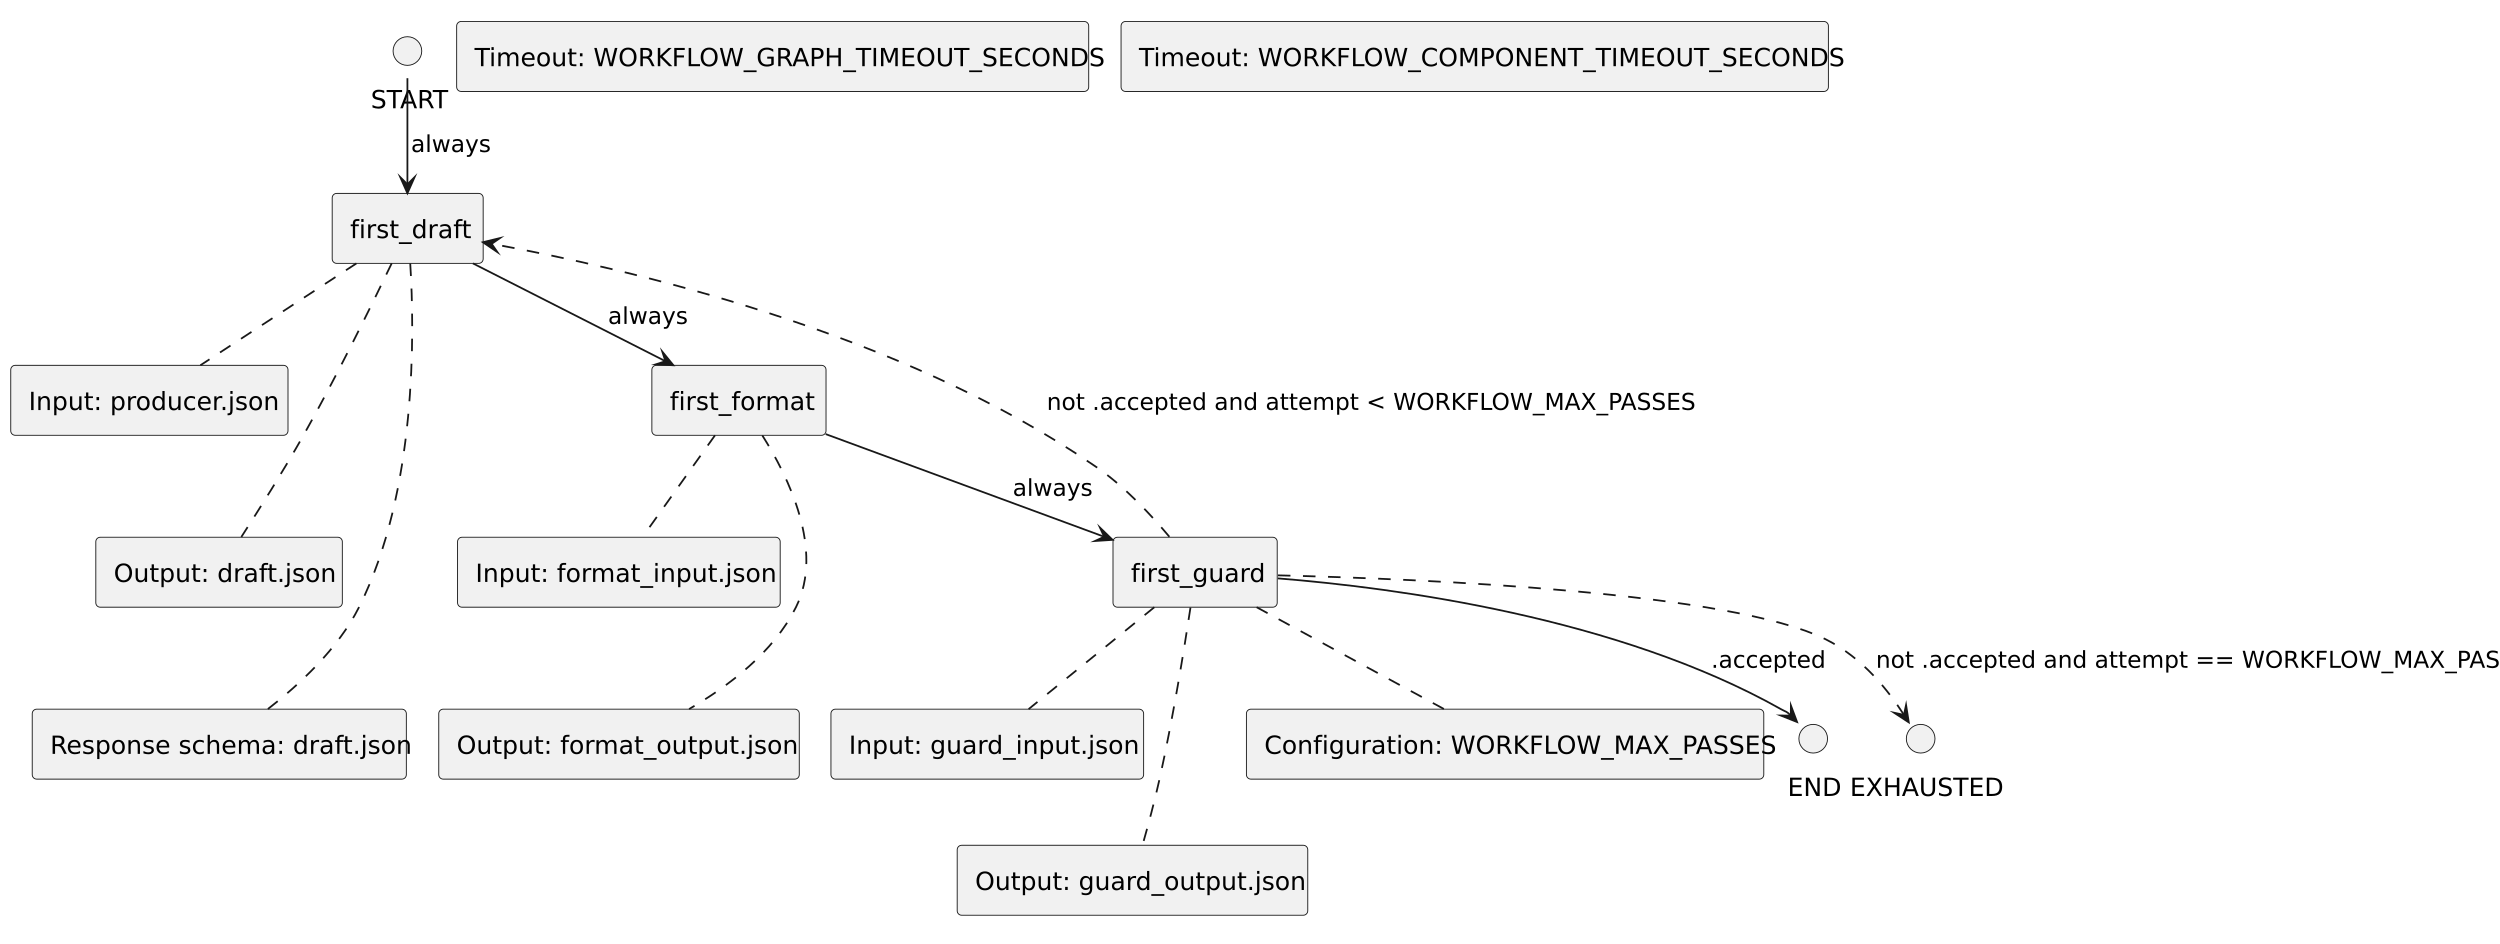
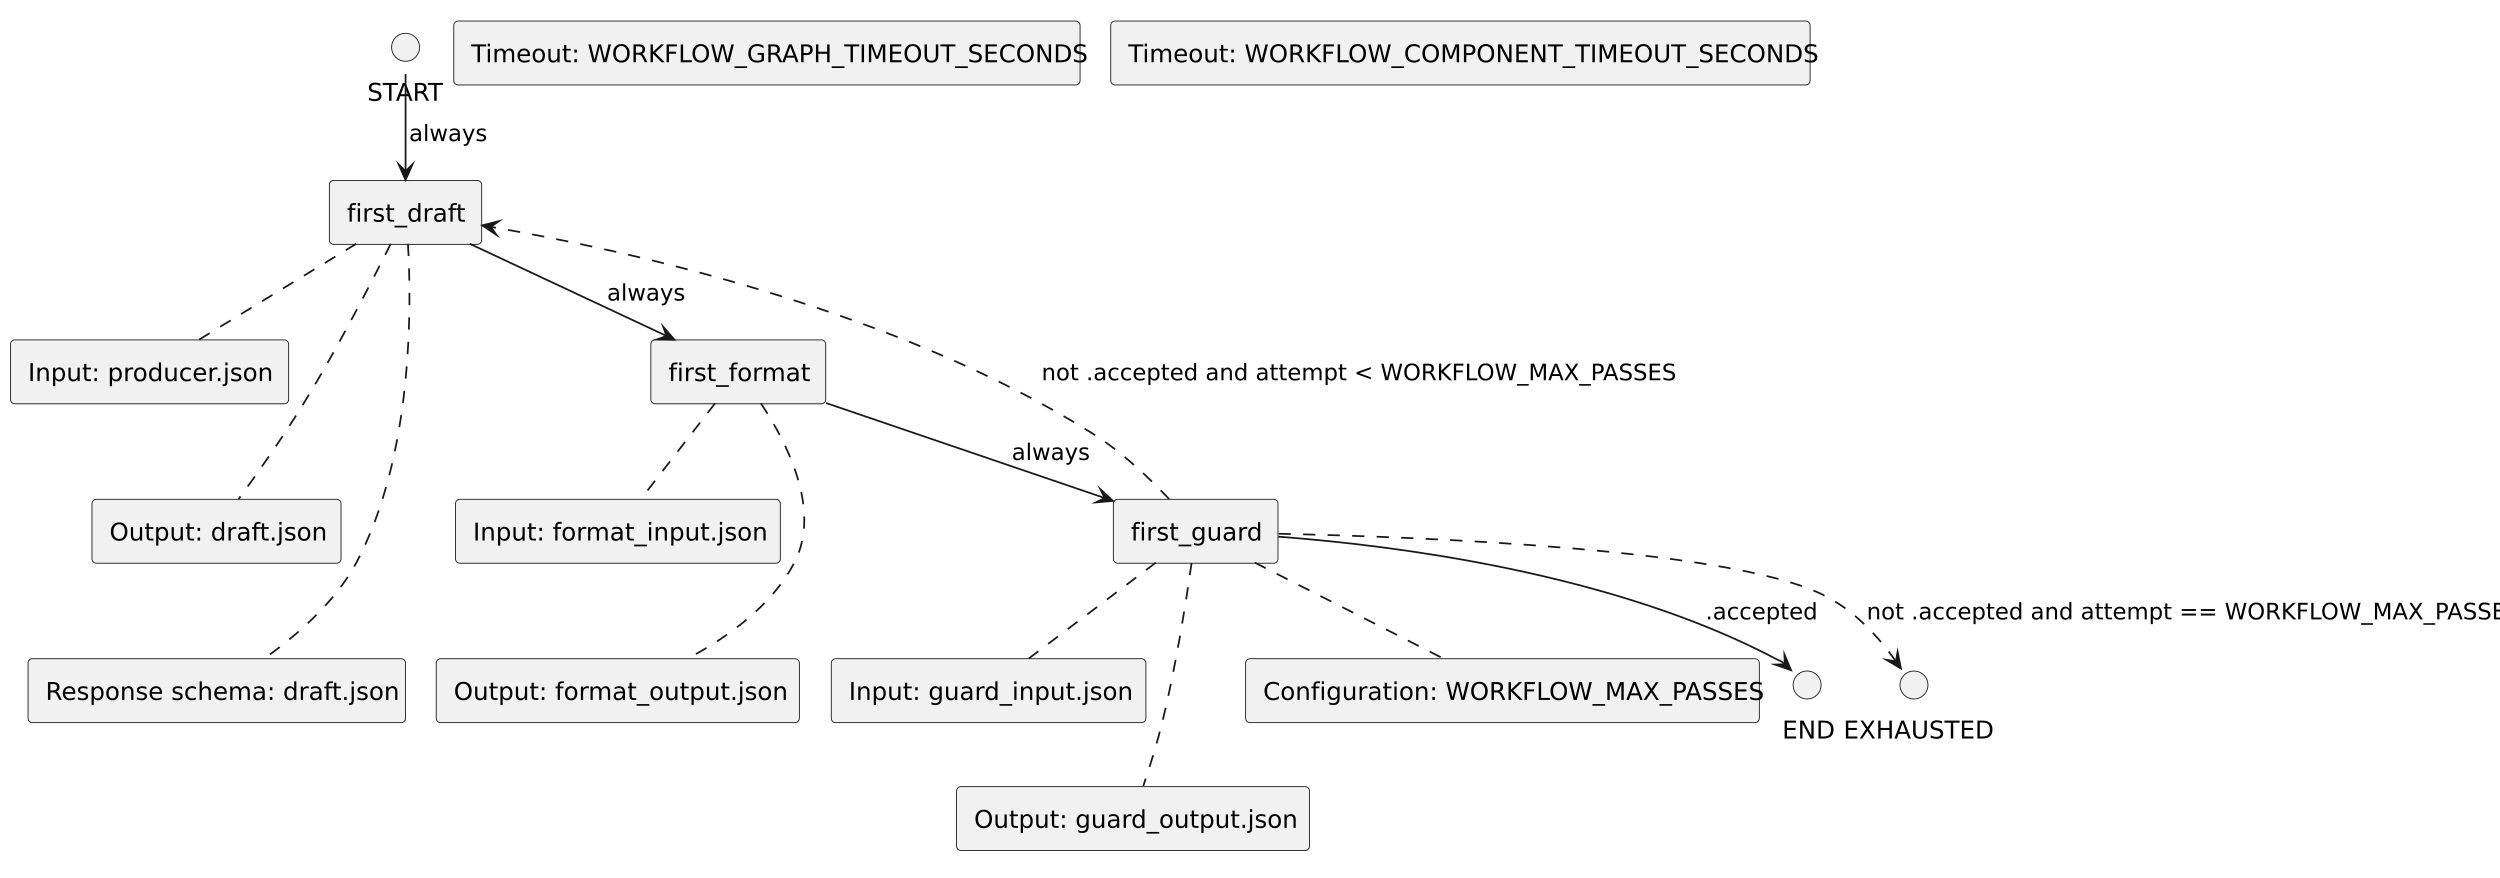
- <svg xmlns="http://www.w3.org/2000/svg" xmlns:xlink="http://www.w3.org/1999/xlink" version="1.1" data-diagram-type="DESCRIPTION" style="width:1396px;height:527px;background:#FFFFFF;" width="1396px" height="527px" viewBox="0 0 1396 527" zoomAndPan="magnify" preserveAspectRatio="none" contentStyleType="text/css">
+ <svg xmlns="http://www.w3.org/2000/svg" xmlns:xlink="http://www.w3.org/1999/xlink" version="1.1" data-diagram-type="DESCRIPTION" style="width:1427px;height:501px;background:#FFFFFF;" width="1427px" height="501px" viewBox="0 0 1427 501" zoomAndPan="magnify" preserveAspectRatio="none" contentStyleType="text/css">
  <defs />
  <g font-family="DejaVu Sans, Liberation Sans, Arial, sans-serif" lengthAdjust="spacing">
    <g class="entity" data-qualified-name="n0" id="ent0001" data-source-line="5">
      <a target="_top" href="//github.com/gorban/api-agent/blob/_____switch_branch_____/demo/contrived/workflows/components/first.md.html#node-first_draft" xlink:href="//github.com/gorban/api-agent/blob/_____switch_branch_____/demo/contrived/workflows/components/first.md.html#node-first_draft" xlink:type="simple" xlink:actuate="onRequest" xlink:show="new" title="//github.com/gorban/api-agent/blob/_____switch_branch_____/demo/contrived/workflows/components/first.md.html#node-first_draft" xlink:title="//github.com/gorban/api-agent/blob/_____switch_branch_____/demo/contrived/workflows/components/first.md.html#node-first_draft">
-         <rect x="185.5" y="108" width="84.302" height="39.068" fill="#F1F1F1" style="stroke:#181818;stroke-width:0.5;" rx="2.5" ry="2.5" />
-         <text x="195.5" y="132.966" fill="#000" font-size="14" textLength="64.302">first_draft</text>
+         <rect x="188" y="103" width="86.951" height="36.488" fill="#F1F1F1" style="stroke:#181818;stroke-width:0.5;" rx="2.5" ry="2.5" />
+         <text x="198" y="126.535" fill="#000" font-size="14" textLength="66.951">first_draft</text>
      </a>
    </g>
    <g class="entity" data-qualified-name="ref0" id="ent0002" data-source-line="6">
      <a target="_top" href="//github.com/gorban/api-agent/blob/_____switch_branch_____/demo/contrived/schemas/producer.json" xlink:href="//github.com/gorban/api-agent/blob/_____switch_branch_____/demo/contrived/schemas/producer.json" xlink:type="simple" xlink:actuate="onRequest" xlink:show="new" title="//github.com/gorban/api-agent/blob/_____switch_branch_____/demo/contrived/schemas/producer.json" xlink:title="//github.com/gorban/api-agent/blob/_____switch_branch_____/demo/contrived/schemas/producer.json">
-         <rect x="6" y="204" width="154.819" height="39.068" fill="#F1F1F1" style="stroke:#181818;stroke-width:0.5;" rx="2.5" ry="2.5" />
-         <text x="16" y="228.966" fill="#000" font-size="14" textLength="134.819">Input: producer.json</text>
+         <rect x="6" y="194" width="158.77" height="36.488" fill="#F1F1F1" style="stroke:#181818;stroke-width:0.5;" rx="2.5" ry="2.5" />
+         <text x="16" y="217.535" fill="#000" font-size="14" textLength="138.77">Input: producer.json</text>
      </a>
    </g>
    <g class="entity" data-qualified-name="ref1" id="ent0004" data-source-line="8">
      <a target="_top" href="//github.com/gorban/api-agent/blob/_____switch_branch_____/demo/contrived/schemas/draft.json" xlink:href="//github.com/gorban/api-agent/blob/_____switch_branch_____/demo/contrived/schemas/draft.json" xlink:type="simple" xlink:actuate="onRequest" xlink:show="new" title="//github.com/gorban/api-agent/blob/_____switch_branch_____/demo/contrived/schemas/draft.json" xlink:title="//github.com/gorban/api-agent/blob/_____switch_branch_____/demo/contrived/schemas/draft.json">
-         <rect x="53.5" y="300" width="137.656" height="39.068" fill="#F1F1F1" style="stroke:#181818;stroke-width:0.5;" rx="2.5" ry="2.5" />
-         <text x="63.5" y="324.966" fill="#000" font-size="14" textLength="117.656">Output: draft.json</text>
+         <rect x="52.5" y="285" width="142.165" height="36.488" fill="#F1F1F1" style="stroke:#181818;stroke-width:0.5;" rx="2.5" ry="2.5" />
+         <text x="62.5" y="308.535" fill="#000" font-size="14" textLength="122.165">Output: draft.json</text>
      </a>
    </g>
    <g class="entity" data-qualified-name="ref2" id="ent0007" data-source-line="11">
      <a target="_top" href="//github.com/gorban/api-agent/blob/_____switch_branch_____/demo/contrived/schemas/draft.json" xlink:href="//github.com/gorban/api-agent/blob/_____switch_branch_____/demo/contrived/schemas/draft.json" xlink:type="simple" xlink:actuate="onRequest" xlink:show="new" title="//github.com/gorban/api-agent/blob/_____switch_branch_____/demo/contrived/schemas/draft.json" xlink:title="//github.com/gorban/api-agent/blob/_____switch_branch_____/demo/contrived/schemas/draft.json">
-         <rect x="18" y="396" width="208.901" height="39.068" fill="#F1F1F1" style="stroke:#181818;stroke-width:0.5;" rx="2.5" ry="2.5" />
-         <text x="28" y="420.966" fill="#000" font-size="14" textLength="188.901">Response schema: draft.json</text>
+         <rect x="16" y="376" width="215.48" height="36.488" fill="#F1F1F1" style="stroke:#181818;stroke-width:0.5;" rx="2.5" ry="2.5" />
+         <text x="26" y="399.535" fill="#000" font-size="14" textLength="195.48">Response schema: draft.json</text>
      </a>
    </g>
    <g class="entity" data-qualified-name="n1" id="ent0010" data-source-line="14">
      <a target="_top" href="//github.com/gorban/api-agent/blob/_____switch_branch_____/demo/contrived/workflows/components/first.md.html#node-first_format" xlink:href="//github.com/gorban/api-agent/blob/_____switch_branch_____/demo/contrived/workflows/components/first.md.html#node-first_format" xlink:type="simple" xlink:actuate="onRequest" xlink:show="new" title="//github.com/gorban/api-agent/blob/_____switch_branch_____/demo/contrived/workflows/components/first.md.html#node-first_format" xlink:title="//github.com/gorban/api-agent/blob/_____switch_branch_____/demo/contrived/workflows/components/first.md.html#node-first_format">
-         <rect x="364" y="204" width="97.252" height="39.068" fill="#F1F1F1" style="stroke:#181818;stroke-width:0.5;" rx="2.5" ry="2.5" />
-         <text x="374" y="228.966" fill="#000" font-size="14" textLength="77.252">first_format</text>
+         <rect x="371.5" y="194" width="99.81" height="36.488" fill="#F1F1F1" style="stroke:#181818;stroke-width:0.5;" rx="2.5" ry="2.5" />
+         <text x="381.5" y="217.535" fill="#000" font-size="14" textLength="79.81">first_format</text>
      </a>
    </g>
    <g class="entity" data-qualified-name="ref3" id="ent0011" data-source-line="15">
      <a target="_top" href="//github.com/gorban/api-agent/blob/_____switch_branch_____/demo/contrived/schemas/format_input.json" xlink:href="//github.com/gorban/api-agent/blob/_____switch_branch_____/demo/contrived/schemas/format_input.json" xlink:type="simple" xlink:actuate="onRequest" xlink:show="new" title="//github.com/gorban/api-agent/blob/_____switch_branch_____/demo/contrived/schemas/format_input.json" xlink:title="//github.com/gorban/api-agent/blob/_____switch_branch_____/demo/contrived/schemas/format_input.json">
-         <rect x="255.5" y="300" width="180.159" height="39.068" fill="#F1F1F1" style="stroke:#181818;stroke-width:0.5;" rx="2.5" ry="2.5" />
-         <text x="265.5" y="324.966" fill="#000" font-size="14" textLength="160.159">Input: format_input.json</text>
+         <rect x="260" y="285" width="185.416" height="36.488" fill="#F1F1F1" style="stroke:#181818;stroke-width:0.5;" rx="2.5" ry="2.5" />
+         <text x="270" y="308.535" fill="#000" font-size="14" textLength="165.416">Input: format_input.json</text>
      </a>
    </g>
    <g class="entity" data-qualified-name="ref4" id="ent0013" data-source-line="17">
      <a target="_top" href="//github.com/gorban/api-agent/blob/_____switch_branch_____/demo/contrived/schemas/format_output.json" xlink:href="//github.com/gorban/api-agent/blob/_____switch_branch_____/demo/contrived/schemas/format_output.json" xlink:type="simple" xlink:actuate="onRequest" xlink:show="new" title="//github.com/gorban/api-agent/blob/_____switch_branch_____/demo/contrived/schemas/format_output.json" xlink:title="//github.com/gorban/api-agent/blob/_____switch_branch_____/demo/contrived/schemas/format_output.json">
-         <rect x="245" y="396" width="201.313" height="39.068" fill="#F1F1F1" style="stroke:#181818;stroke-width:0.5;" rx="2.5" ry="2.5" />
-         <text x="255" y="420.966" fill="#000" font-size="14" textLength="181.313">Output: format_output.json</text>
+         <rect x="249" y="376" width="207.284" height="36.488" fill="#F1F1F1" style="stroke:#181818;stroke-width:0.5;" rx="2.5" ry="2.5" />
+         <text x="259" y="399.535" fill="#000" font-size="14" textLength="187.284">Output: format_output.json</text>
      </a>
    </g>
    <g class="entity" data-qualified-name="n2" id="ent0016" data-source-line="20">
      <a target="_top" href="//github.com/gorban/api-agent/blob/_____switch_branch_____/demo/contrived/workflows/components/first.md.html#node-first_guard" xlink:href="//github.com/gorban/api-agent/blob/_____switch_branch_____/demo/contrived/workflows/components/first.md.html#node-first_guard" xlink:type="simple" xlink:actuate="onRequest" xlink:show="new" title="//github.com/gorban/api-agent/blob/_____switch_branch_____/demo/contrived/workflows/components/first.md.html#node-first_guard" xlink:title="//github.com/gorban/api-agent/blob/_____switch_branch_____/demo/contrived/workflows/components/first.md.html#node-first_guard">
-         <rect x="621.5" y="300" width="91.694" height="39.068" fill="#F1F1F1" style="stroke:#181818;stroke-width:0.5;" rx="2.5" ry="2.5" />
-         <text x="631.5" y="324.966" fill="#000" font-size="14" textLength="71.694">first_guard</text>
+         <rect x="635.5" y="285" width="93.985" height="36.488" fill="#F1F1F1" style="stroke:#181818;stroke-width:0.5;" rx="2.5" ry="2.5" />
+         <text x="645.5" y="308.535" fill="#000" font-size="14" textLength="73.985">first_guard</text>
      </a>
    </g>
    <g class="entity" data-qualified-name="ref5" id="ent0017" data-source-line="21">
      <a target="_top" href="//github.com/gorban/api-agent/blob/_____switch_branch_____/demo/contrived/schemas/guard_input.json" xlink:href="//github.com/gorban/api-agent/blob/_____switch_branch_____/demo/contrived/schemas/guard_input.json" xlink:type="simple" xlink:actuate="onRequest" xlink:show="new" title="//github.com/gorban/api-agent/blob/_____switch_branch_____/demo/contrived/schemas/guard_input.json" xlink:title="//github.com/gorban/api-agent/blob/_____switch_branch_____/demo/contrived/schemas/guard_input.json">
-         <rect x="464" y="396" width="174.601" height="39.068" fill="#F1F1F1" style="stroke:#181818;stroke-width:0.5;" rx="2.5" ry="2.5" />
-         <text x="474" y="420.966" fill="#000" font-size="14" textLength="154.601">Input: guard_input.json</text>
+         <rect x="474.5" y="376" width="179.592" height="36.488" fill="#F1F1F1" style="stroke:#181818;stroke-width:0.5;" rx="2.5" ry="2.5" />
+         <text x="484.5" y="399.535" fill="#000" font-size="14" textLength="159.592">Input: guard_input.json</text>
      </a>
    </g>
    <g class="entity" data-qualified-name="ref6" id="ent0019" data-source-line="23">
      <a target="_top" href="//github.com/gorban/api-agent/blob/_____switch_branch_____/demo/contrived/schemas/guard_output.json" xlink:href="//github.com/gorban/api-agent/blob/_____switch_branch_____/demo/contrived/schemas/guard_output.json" xlink:type="simple" xlink:actuate="onRequest" xlink:show="new" title="//github.com/gorban/api-agent/blob/_____switch_branch_____/demo/contrived/schemas/guard_output.json" xlink:title="//github.com/gorban/api-agent/blob/_____switch_branch_____/demo/contrived/schemas/guard_output.json">
-         <rect x="534.5" y="472" width="195.755" height="39.068" fill="#F1F1F1" style="stroke:#181818;stroke-width:0.5;" rx="2.5" ry="2.5" />
-         <text x="544.5" y="496.966" fill="#000" font-size="14" textLength="175.755">Output: guard_output.json</text>
+         <rect x="546" y="449" width="201.46" height="36.488" fill="#F1F1F1" style="stroke:#181818;stroke-width:0.5;" rx="2.5" ry="2.5" />
+         <text x="556" y="472.535" fill="#000" font-size="14" textLength="181.46">Output: guard_output.json</text>
      </a>
    </g>
    <g class="entity" data-qualified-name="timeout7" id="ent0022" data-source-line="26">
      <a target="_top" href="//github.com/gorban/api-agent/blob/_____switch_branch_____/demo/cfg/config.toml" xlink:href="//github.com/gorban/api-agent/blob/_____switch_branch_____/demo/cfg/config.toml" xlink:type="simple" xlink:actuate="onRequest" xlink:show="new" title="//github.com/gorban/api-agent/blob/_____switch_branch_____/demo/cfg/config.toml" xlink:title="//github.com/gorban/api-agent/blob/_____switch_branch_____/demo/cfg/config.toml">
-         <rect x="255" y="12" width="352.933" height="39.068" fill="#F1F1F1" style="stroke:#181818;stroke-width:0.5;" rx="2.5" ry="2.5" />
-         <text x="265" y="36.966" fill="#000" font-size="14" textLength="332.933">Timeout: WORKFLOW_GRAPH_TIMEOUT_SECONDS</text>
+         <rect x="259" y="12" width="357.497" height="36.488" fill="#F1F1F1" style="stroke:#181818;stroke-width:0.5;" rx="2.5" ry="2.5" />
+         <text x="269" y="35.535" fill="#000" font-size="14" textLength="337.497">Timeout: WORKFLOW_GRAPH_TIMEOUT_SECONDS</text>
      </a>
    </g>
    <g class="entity" data-qualified-name="timeout8" id="ent0023" data-source-line="27">
      <a target="_top" href="//github.com/gorban/api-agent/blob/_____switch_branch_____/demo/cfg/config.toml" xlink:href="//github.com/gorban/api-agent/blob/_____switch_branch_____/demo/cfg/config.toml" xlink:type="simple" xlink:actuate="onRequest" xlink:show="new" title="//github.com/gorban/api-agent/blob/_____switch_branch_____/demo/cfg/config.toml" xlink:title="//github.com/gorban/api-agent/blob/_____switch_branch_____/demo/cfg/config.toml">
-         <rect x="626" y="12" width="394.974" height="39.068" fill="#F1F1F1" style="stroke:#181818;stroke-width:0.5;" rx="2.5" ry="2.5" />
-         <text x="636" y="36.966" fill="#000" font-size="14" textLength="374.974">Timeout: WORKFLOW_COMPONENT_TIMEOUT_SECONDS</text>
+         <rect x="634" y="12" width="399.203" height="36.488" fill="#F1F1F1" style="stroke:#181818;stroke-width:0.5;" rx="2.5" ry="2.5" />
+         <text x="644" y="35.535" fill="#000" font-size="14" textLength="379.203">Timeout: WORKFLOW_COMPONENT_TIMEOUT_SECONDS</text>
      </a>
    </g>
    <g class="entity" data-qualified-name="passlimit9" id="ent0024" data-source-line="28">
      <a target="_top" href="//github.com/gorban/api-agent/blob/_____switch_branch_____/demo/cfg/config.toml" xlink:href="//github.com/gorban/api-agent/blob/_____switch_branch_____/demo/cfg/config.toml" xlink:type="simple" xlink:actuate="onRequest" xlink:show="new" title="//github.com/gorban/api-agent/blob/_____switch_branch_____/demo/cfg/config.toml" xlink:title="//github.com/gorban/api-agent/blob/_____switch_branch_____/demo/cfg/config.toml">
-         <rect x="696" y="396" width="288.897" height="39.068" fill="#F1F1F1" style="stroke:#181818;stroke-width:0.5;" rx="2.5" ry="2.5" />
-         <text x="706" y="420.966" fill="#000" font-size="14" textLength="268.897">Configuration: WORKFLOW_MAX_PASSES</text>
+         <rect x="711" y="376" width="293.232" height="36.488" fill="#F1F1F1" style="stroke:#181818;stroke-width:0.5;" rx="2.5" ry="2.5" />
+         <text x="721" y="399.535" fill="#000" font-size="14" textLength="273.232">Configuration: WORKFLOW_MAX_PASSES</text>
      </a>
    </g>
    <g class="entity" data-qualified-name="start" id="ent0026" data-source-line="30">
-       <ellipse cx="227.5" cy="28.5" rx="8" ry="8" fill="#F1F1F1" style="stroke:#181818;stroke-width:0.5;" />
-       <text x="207.046" y="60.466" fill="#000" font-size="14" textLength="40.908">START</text>
+       <ellipse cx="231.5" cy="27" rx="8" ry="8" fill="#F1F1F1" style="stroke:#181818;stroke-width:0.5;" />
+       <text x="209.622" y="57.535" fill="#000" font-size="14" textLength="43.757">START</text>
    </g>
    <g class="entity" data-qualified-name="end" id="ent0030" data-source-line="34">
-       <ellipse cx="1012.5" cy="412.5" rx="8" ry="8" fill="#F1F1F1" style="stroke:#181818;stroke-width:0.5;" />
-       <text x="998.178" y="444.466" fill="#000" font-size="14" textLength="28.644">END</text>
+       <ellipse cx="1031.5" cy="391" rx="8" ry="8" fill="#F1F1F1" style="stroke:#181818;stroke-width:0.5;" />
+       <text x="1017.292" y="421.535" fill="#000" font-size="14" textLength="28.417">END</text>
    </g>
    <g class="entity" data-qualified-name="exhausted" id="ent0033" data-source-line="37">
-       <ellipse cx="1072.5" cy="412.5" rx="8" ry="8" fill="#F1F1F1" style="stroke:#181818;stroke-width:0.5;" />
-       <text x="1032.992" y="444.466" fill="#000" font-size="14" textLength="79.016">EXHAUSTED</text>
+       <ellipse cx="1092.5" cy="391" rx="8" ry="8" fill="#F1F1F1" style="stroke:#181818;stroke-width:0.5;" />
+       <text x="1052.267" y="421.535" fill="#000" font-size="14" textLength="80.466">EXHAUSTED</text>
    </g>
    <g class="link" data-entity-1="ent0001" data-entity-2="ent0002" id="lnk3" data-link-type="association">
-       <path d="M199.05,147.071 C173.805,163.551 137.118,187.499 111.891,203.967" style="stroke:#181818;stroke-width:1;stroke-dasharray:7,7;" fill="none" />
+       <path d="M203.35,139.16 C177.496,154.92 139.39,178.149 113.564,193.893" style="stroke:#181818;stroke-width:1;stroke-dasharray:7,7;" fill="none" />
    </g>
    <g class="link" data-entity-1="ent0001" data-entity-2="ent0004" id="lnk5" data-link-type="association">
-       <path d="M218.747,147.005 C207.794,169.864 188.196,209.798 169.5,243 C158.364,262.777 144.52,284.736 134.749,299.85" style="stroke:#181818;stroke-width:1;stroke-dasharray:7,7;" fill="none" />
+       <path d="M223.043,139.172 C212.237,160.766 192.631,198.79 173.5,230 C161.649,249.332 146.656,270.551 136.192,284.912" style="stroke:#181818;stroke-width:1;stroke-dasharray:7,7;" fill="none" />
    </g>
    <g class="link" data-entity-1="ent0001" data-entity-2="ent0007" id="lnk8" data-link-type="association">
-       <path d="M229.078,147.13 C231.495,185.346 232.859,274.44 200.5,339 C188.846,362.251 167.091,382.374 149.511,395.985" style="stroke:#181818;stroke-width:1;stroke-dasharray:7,7;" fill="none" />
+       <path d="M232.867,139.169 C234.96,175.187 235.779,260.32 203.5,321 C191.302,343.93 168.765,363.187 150.713,375.998" style="stroke:#181818;stroke-width:1;stroke-dasharray:7,7;" fill="none" />
    </g>
    <g class="link" data-entity-1="ent0010" data-entity-2="ent0011" id="lnk12" data-link-type="association">
-       <path d="M399.263,243.071 C387.517,259.551 370.447,283.499 358.71,299.967" style="stroke:#181818;stroke-width:1;stroke-dasharray:7,7;" fill="none" />
+       <path d="M408.196,230.16 C395.978,245.92 377.968,269.149 365.763,284.893" style="stroke:#181818;stroke-width:1;stroke-dasharray:7,7;" fill="none" />
    </g>
    <g class="link" data-entity-1="ent0010" data-entity-2="ent0013" id="lnk14" data-link-type="association">
-       <path d="M425.662,243.116 C440.39,266.433 460.249,307.183 444.5,339 C432.034,364.184 406.7,383.26 384.781,395.937" style="stroke:#181818;stroke-width:1;stroke-dasharray:7,7;" fill="none" />
+       <path d="M434.296,230.213 C448.934,252.177 468.995,290.925 453.5,321 C440.679,345.886 414.834,364.064 392.499,375.929" style="stroke:#181818;stroke-width:1;stroke-dasharray:7,7;" fill="none" />
    </g>
    <g class="link" data-entity-1="ent0016" data-entity-2="ent0017" id="lnk18" data-link-type="association">
-       <path d="M644.582,339.071 C624.246,355.551 594.692,379.499 574.37,395.967" style="stroke:#181818;stroke-width:1;stroke-dasharray:7,7;" fill="none" />
+       <path d="M659.748,321.16 C638.853,336.92 608.055,360.149 587.182,375.893" style="stroke:#181818;stroke-width:1;stroke-dasharray:7,7;" fill="none" />
    </g>
    <g class="link" data-entity-1="ent0016" data-entity-2="ent0019" id="lnk20" data-link-type="association">
-       <path d="M664.762,339.245 C661.315,362.007 654.934,401.51 647.5,435 C644.753,447.375 641.04,461.131 637.995,471.851" style="stroke:#181818;stroke-width:1;stroke-dasharray:7,7;" fill="none" />
+       <path d="M680.162,321.353 C677.107,342.811 671.225,380.375 663.5,412 C660.468,424.412 656.132,438.143 652.597,448.653" style="stroke:#181818;stroke-width:1;stroke-dasharray:7,7;" fill="none" />
    </g>
    <g class="link" data-entity-1="ent0016" data-entity-2="ent0024" id="lnk25" data-link-type="association">
-       <path d="M701.679,339.071 C732.009,355.551 776.084,379.499 806.392,395.967" style="stroke:#181818;stroke-width:1;stroke-dasharray:7,7;" fill="none" />
+       <path d="M716.242,321.16 C747.23,336.92 792.906,360.149 823.862,375.893" style="stroke:#181818;stroke-width:1;stroke-dasharray:7,7;" fill="none" />
    </g>
    <g class="link" data-entity-1="ent0026" data-entity-2="ent0001" id="lnk27" data-link-type="dependency">
-       <polygon points="227.5,107.92,231.5,98.92,227.5,102.92,223.5,98.92,227.5,107.92" fill="#181818" style="stroke:#181818;stroke-width:1;stroke-linejoin:miter;stroke-miterlimit:10;" />
-       <path d="M227.5,43.652 C227.5,59.506 227.5,83.759 227.5,102.92" style="stroke:#181818;stroke-width:1;" fill="none" />
-       <text x="229.5" y="84.897" fill="#000" font-size="13" textLength="41.015">always</text>
+       <polygon points="231.5,102.716,235.5,93.716,231.5,97.716,227.5,93.716,231.5,102.716" fill="#181818" style="stroke:#181818;stroke-width:1;stroke-linejoin:miter;stroke-miterlimit:10;" />
+       <path d="M231.5,42.272 C231.5,57.52 231.5,79.863 231.5,97.716" style="stroke:#181818;stroke-width:1;" fill="none" />
+       <text x="233.5" y="80.568" fill="#000" font-size="13" textLength="41.552">always</text>
    </g>
    <g class="link" data-entity-1="ent0001" data-entity-2="ent0010" id="lnk28" data-link-type="dependency">
-       <polygon points="376.026,203.967,369.814,196.324,371.568,201.702,366.19,203.456,376.026,203.967" fill="#181818" style="stroke:#181818;stroke-width:1;stroke-linejoin:miter;stroke-miterlimit:10;" />
-       <path d="M264.05,147.071 C296.483,163.551 339.158,185.234 371.568,201.702" style="stroke:#181818;stroke-width:1;" fill="none" />
-       <text x="339.5" y="180.897" fill="#000" font-size="13" textLength="41.015">always</text>
+       <polygon points="384.979,193.893,378.525,186.453,380.451,191.772,375.132,193.697,384.979,193.893" fill="#181818" style="stroke:#181818;stroke-width:1;stroke-linejoin:miter;stroke-miterlimit:10;" />
+       <path d="M268.134,139.16 C301.779,154.92 346.842,176.028 380.451,191.772" style="stroke:#181818;stroke-width:1;" fill="none" />
+       <text x="346.5" y="171.568" fill="#000" font-size="13" textLength="41.552">always</text>
    </g>
    <g class="link" data-entity-1="ent0010" data-entity-2="ent0016" id="lnk29" data-link-type="dependency">
-       <polygon points="621.265,301.456,614.204,294.59,616.573,299.727,611.437,302.097,621.265,301.456" fill="#181818" style="stroke:#181818;stroke-width:1;stroke-linejoin:miter;stroke-miterlimit:10;" />
-       <path d="M461.064,242.402 C507.16,259.394 571.261,283.024 616.573,299.727" style="stroke:#181818;stroke-width:1;" fill="none" />
-       <text x="565.5" y="276.897" fill="#000" font-size="13" textLength="41.015">always</text>
+       <polygon points="635.291,285.902,628.064,279.211,630.559,284.288,625.482,286.783,635.291,285.902" fill="#181818" style="stroke:#181818;stroke-width:1;stroke-linejoin:miter;stroke-miterlimit:10;" />
+       <path d="M471.515,230.055 C518.733,246.156 584.282,268.508 630.559,284.288" style="stroke:#181818;stroke-width:1;" fill="none" />
+       <text x="577.5" y="262.568" fill="#000" font-size="13" textLength="41.552">always</text>
    </g>
    <g class="link" data-entity-1="ent0016" data-entity-2="ent0030" id="lnk31" data-link-type="dependency">
-       <polygon points="1003.484,403.17,1000.047,393.94,999.986,399.597,994.33,399.536,1003.484,403.17" fill="#181818" style="stroke:#181818;stroke-width:1;stroke-linejoin:miter;stroke-miterlimit:10;" />
-       <path d="M713.515,322.968 C779.619,328.249 903.505,344.742 994.5,396 C997.78,397.847 997.348,396.901 999.986,399.597" style="stroke:#181818;stroke-width:1;" fill="none" />
-       <text x="955.5" y="372.897" fill="#000" font-size="13" textLength="58.604">.accepted</text>
+       <polygon points="1022.367,382.572,1018.545,373.495,1018.722,379.149,1013.068,379.326,1022.367,382.572" fill="#181818" style="stroke:#181818;stroke-width:1;stroke-linejoin:miter;stroke-miterlimit:10;" />
+       <path d="M729.613,306.332 C796.361,311.335 920.657,327.013 1013.5,376 C1016.693,377.685 1016.084,376.672 1018.722,379.149" style="stroke:#181818;stroke-width:1;" fill="none" />
+       <text x="973.5" y="353.568" fill="#000" font-size="13" textLength="60.322">.accepted</text>
    </g>
    <g class="link" data-entity-1="ent0016" data-entity-2="ent0001" id="lnk32" data-link-type="dependency">
-       <polygon points="269.631,135.262,277.771,140.808,274.551,136.157,279.202,132.937,269.631,135.262" fill="#181818" style="stroke:#181818;stroke-width:1;stroke-linejoin:miter;stroke-miterlimit:10;" />
-       <path d="M652.989,299.751 C642.727,287.47 628.07,271.759 612.5,261 C502.296,184.851 349.205,149.73 274.551,136.157" style="stroke:#181818;stroke-width:1;stroke-dasharray:7,7;" fill="none" />
-       <text x="584.5" y="228.897" fill="#000" font-size="13" textLength="333.957">not .accepted and attempt &lt; WORKFLOW_MAX_PASSES</text>
+       <polygon points="275.23,128.638,283.421,134.106,280.157,129.485,284.778,126.222,275.23,128.638" fill="#181818" style="stroke:#181818;stroke-width:1;stroke-linejoin:miter;stroke-miterlimit:10;" />
+       <path d="M667.366,284.863 C656.386,273.242 640.677,258.198 624.5,248 C510.248,175.974 356.101,142.551 280.157,129.485" style="stroke:#181818;stroke-width:1;stroke-dasharray:7,7;" fill="none" />
+       <text x="594.5" y="217.068" fill="#000" font-size="13" textLength="343.453">not .accepted and attempt &lt; WORKFLOW_MAX_PASSES</text>
    </g>
    <g class="link" data-entity-1="ent0016" data-entity-2="ent0033" id="lnk34" data-link-type="dependency">
-       <polygon points="1065.868,403.371,1064.348,393.64,1063.157,399.17,1057.627,397.978,1065.868,403.371" fill="#181818" style="stroke:#181818;stroke-width:1;stroke-linejoin:miter;stroke-miterlimit:10;" />
-       <path d="M713.585,321.271 C796.476,323.31 966.98,330.67 1019.5,357 C1040.375,367.465 1054.413,385.623 1063.157,399.17" style="stroke:#181818;stroke-width:1;stroke-dasharray:7,7;" fill="none" />
-       <text x="1047.5" y="372.897" fill="#000" font-size="13" textLength="341.393">not .accepted and attempt == WORKFLOW_MAX_PASSES</text>
+       <polygon points="1085.075,381.621,1083.144,371.963,1082.188,377.538,1076.612,376.581,1085.075,381.621" fill="#181818" style="stroke:#181818;stroke-width:1;stroke-linejoin:miter;stroke-miterlimit:10;" />
+       <path d="M729.813,304.666 C813.981,306.501 985.92,313.366 1039.5,339 C1059.408,348.524 1073.125,364.721 1082.188,377.538" style="stroke:#181818;stroke-width:1;stroke-dasharray:7,7;" fill="none" />
+       <text x="1065.5" y="353.568" fill="#000" font-size="13" textLength="353.787">not .accepted and attempt == WORKFLOW_MAX_PASSES</text>
    </g>
  </g>
</svg>
